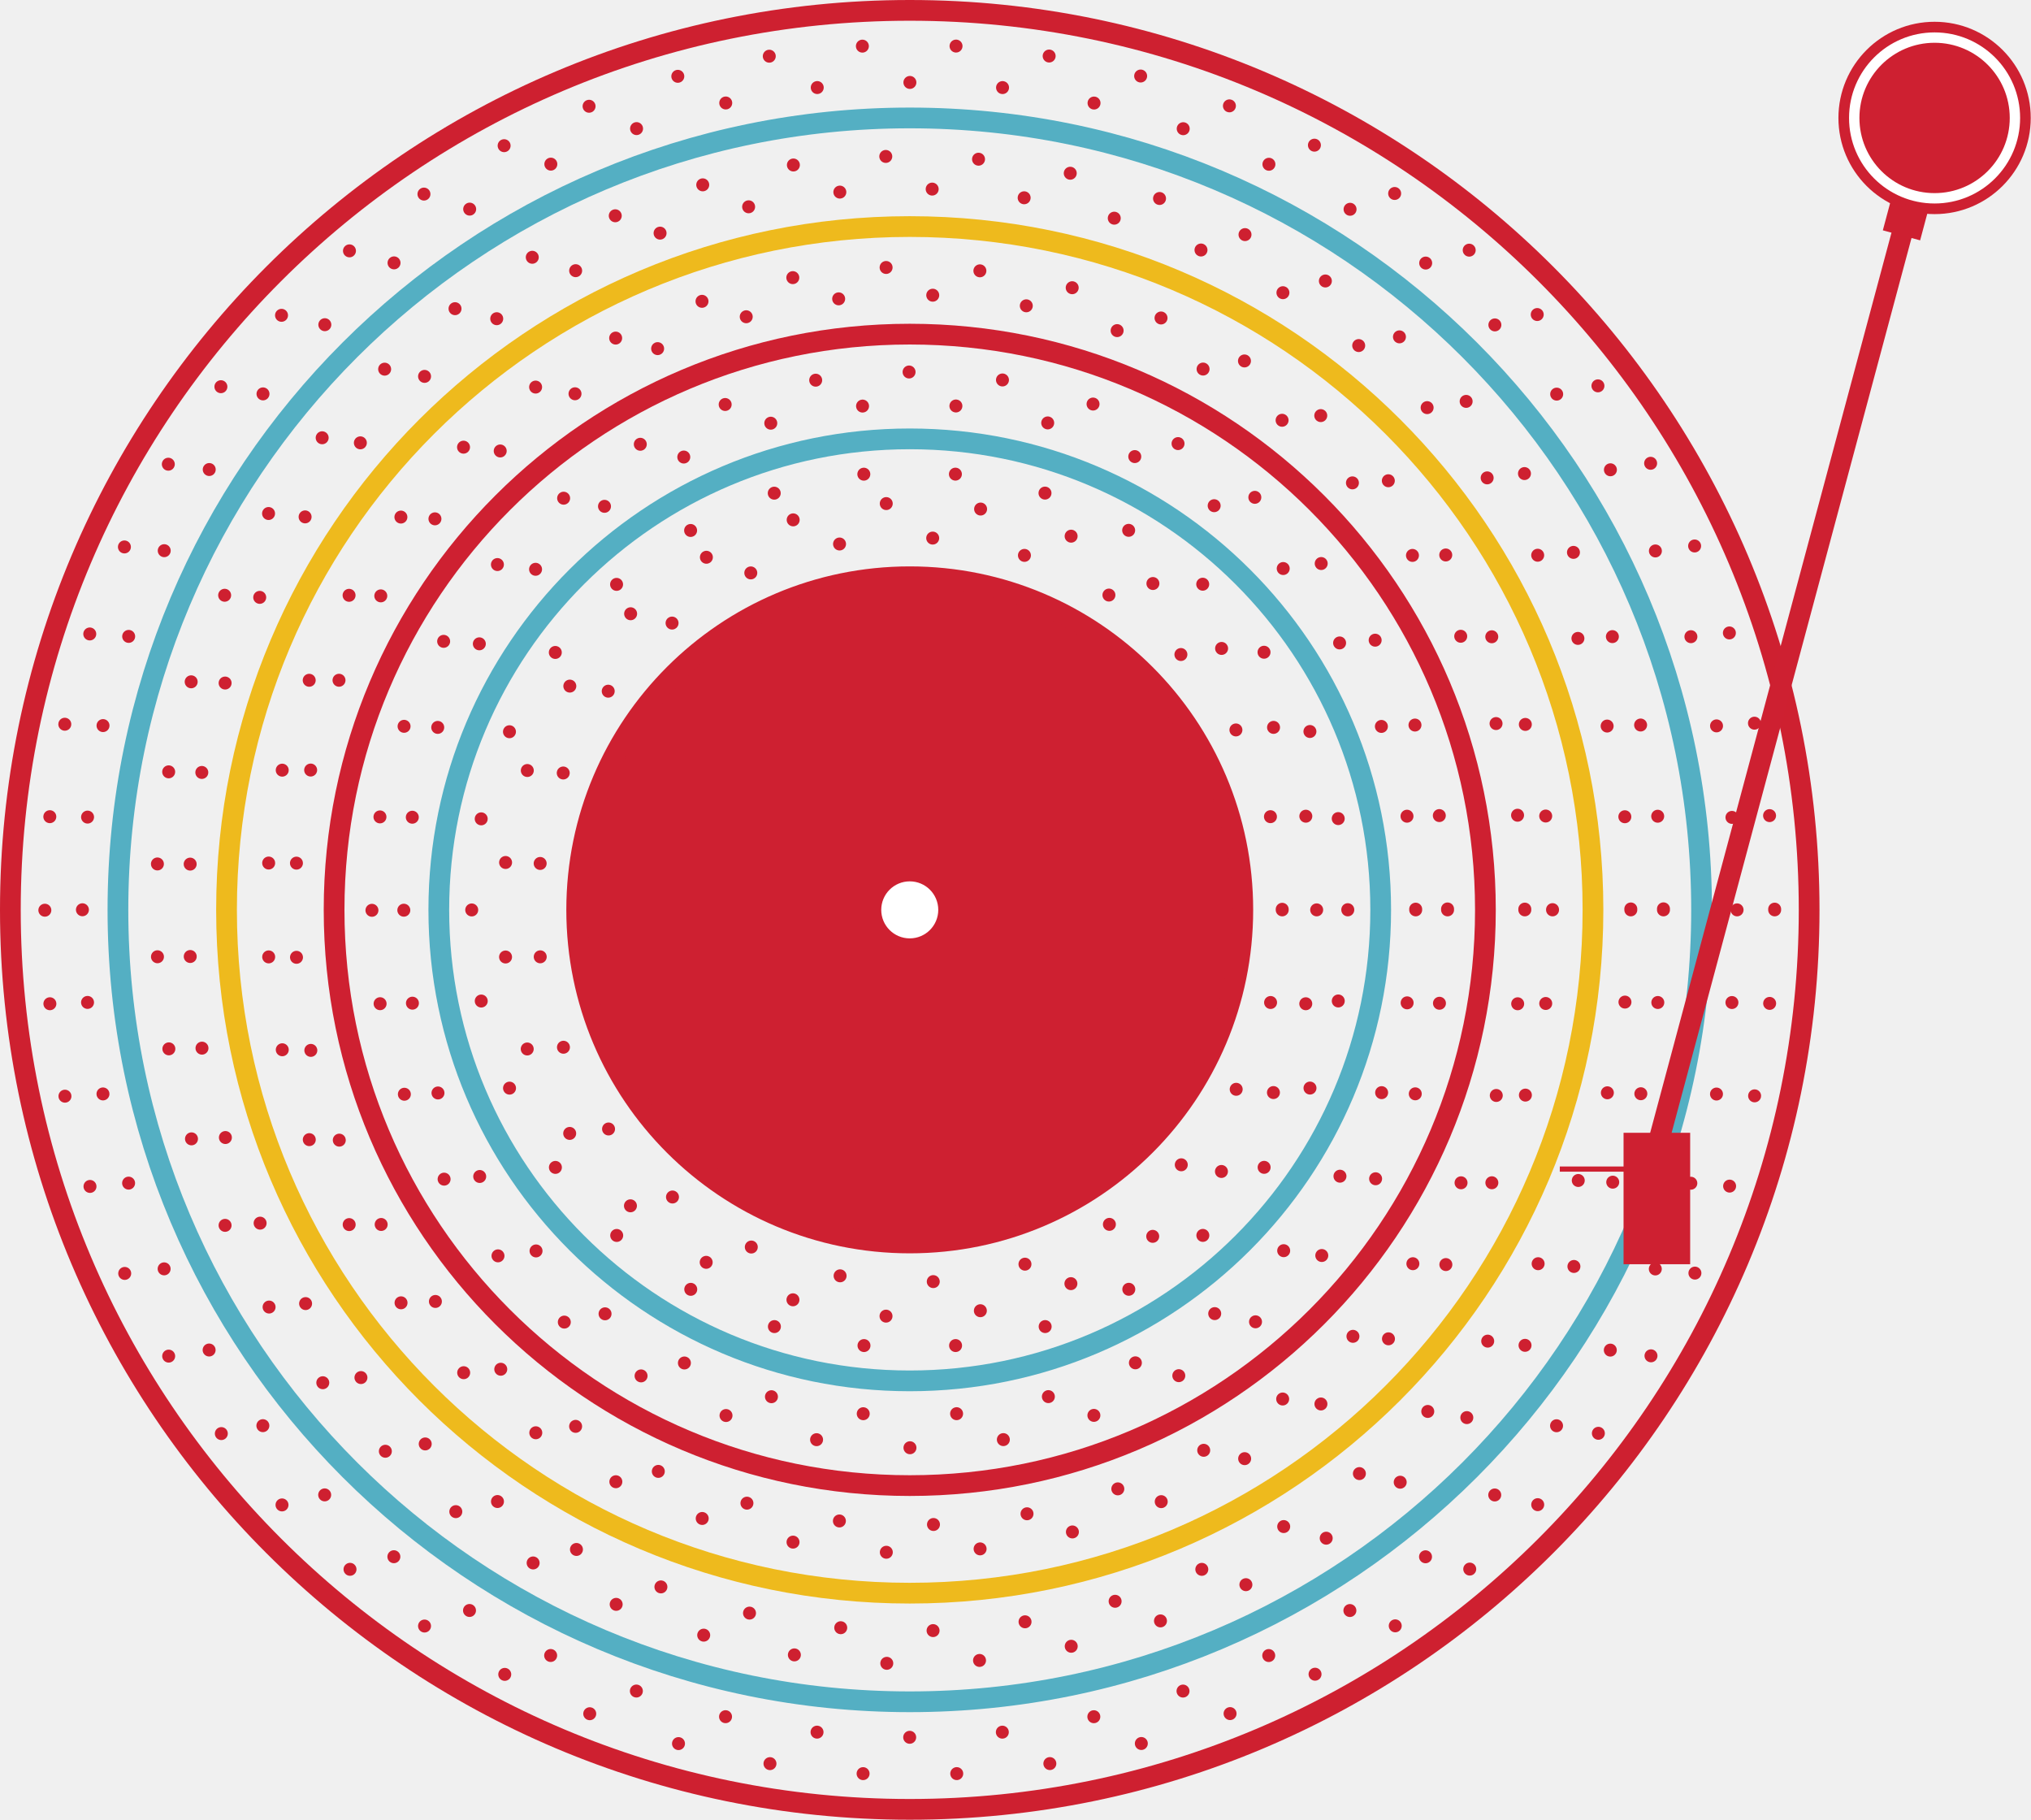
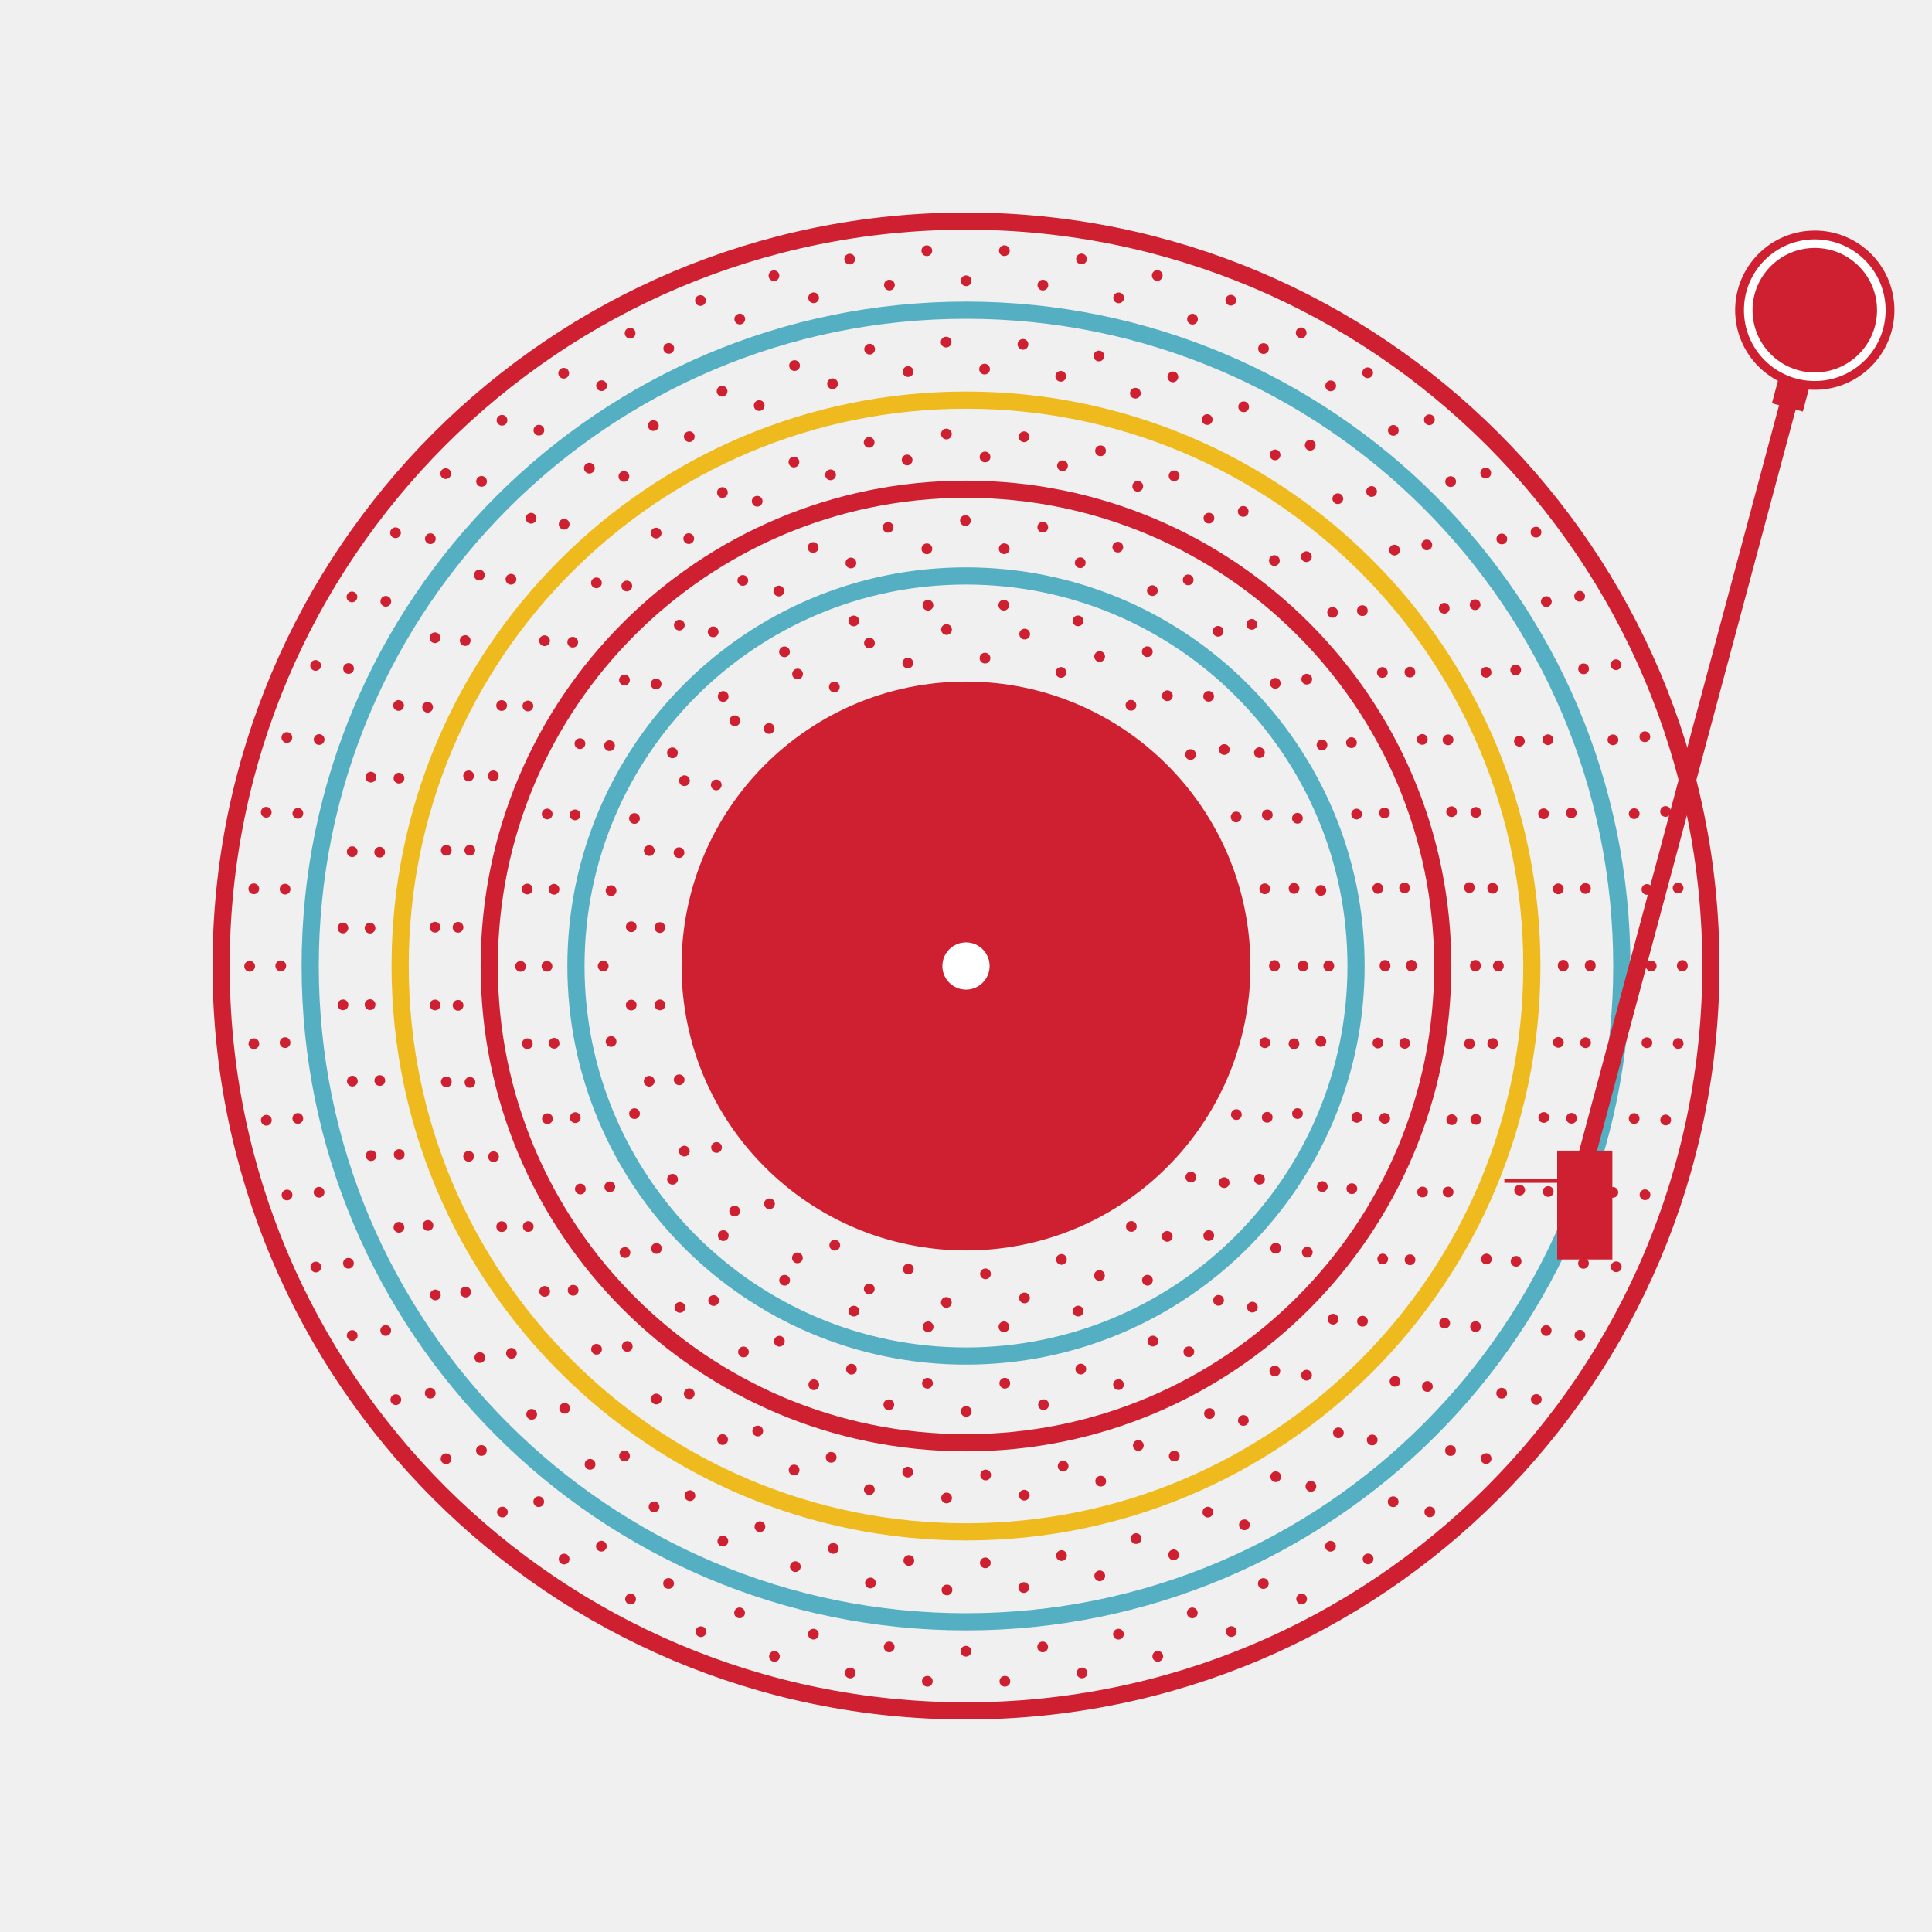
- <svg xmlns="http://www.w3.org/2000/svg" id="record-player" class="record-player" viewBox="0 0 783.6 702">
-   <style>.st0-recordplayer{fill:none;stroke:#ce2030;stroke-width:5;stroke-linecap:round;stroke-miterlimit:10;stroke-dasharray:0,12.05,0,12.05,0,12.05}.st1-recordplayer,.st2-recordplayer,.st3-recordplayer,.st4-recordplayer,.st5-recordplayer{fill:none;stroke:#ce2030;stroke-width:5;stroke-linecap:round;stroke-miterlimit:10;stroke-dasharray:0,11.94,0,11.94,0,11.94}.st2-recordplayer,.st3-recordplayer,.st4-recordplayer,.st5-recordplayer{stroke-dasharray:0,11.941,0,11.941,0,11.941}.st3-recordplayer,.st4-recordplayer,.st5-recordplayer{stroke-dasharray:0,11.89,0,11.89,0,11.89}.st4-recordplayer,.st5-recordplayer{stroke-dasharray:0,12.08,0,12.08,0,12.08}.st5-recordplayer{stroke-dasharray:0,12.121,0,12.121,0,12.121}.st1-recordplayer0,.st6-recordplayer,.st7-recordplayer,.st8-recordplayer,.st9-recordplayer{fill:none;stroke:#ce2030;stroke-width:5;stroke-linecap:round;stroke-miterlimit:10;stroke-dasharray:0,12.07,0,12.07,0,12.07}.st1-recordplayer0,.st7-recordplayer,.st8-recordplayer,.st9-recordplayer{stroke-dasharray:0,12.023,0,12.023,0,12.023}.st1-recordplayer0,.st8-recordplayer,.st9-recordplayer{stroke-dasharray:0,11.799,0,11.799,0,11.799}.st1-recordplayer0,.st9-recordplayer{stroke-dasharray:0,12.181,0,12.181,0,12.181}.st1-recordplayer0{stroke-dasharray:0,12.037,0,12.037,0,12.037}.st1-recordplayer1,.st1-recordplayer2{fill:none;stroke:#ce2030;stroke-width:8;stroke-miterlimit:10}.st1-recordplayer2{stroke:#54afc3}.st1-recordplayer3,.st1-recordplayer4,.st1-recordplayer5{fill:none;stroke:#eeba1d;stroke-width:8;stroke-miterlimit:10}.st1-recordplayer4,.st1-recordplayer5{stroke:#ce2031}.st1-recordplayer5{fill:#ce2031}.st1-recordplayer6,.st1-recordplayer7{fill:#fff;stroke:#fff;stroke-width:8;stroke-miterlimit:10}.st1-recordplayer7{fill:#ce2031;stroke-width:4}.st1-recordplayer8{fill:#ce2031}.st1-recordplayer9{fill:none;stroke:#ce2031;stroke-width:2;stroke-miterlimit:10}</style>
+ <svg xmlns="http://www.w3.org/2000/svg" id="record-player" class="record-player" viewBox="0 0 900 900">
+   <style>.st0-recordplayer{display:none}.st1-recordplayer{fill:none;stroke:#ce2030;stroke-width:5;stroke-linecap:round;stroke-miterlimit:10;stroke-dasharray:0,12.05,0,12.05,0,12.05}.st2-recordplayer,.st3-recordplayer,.st4-recordplayer,.st5-recordplayer,.st6-recordplayer{fill:none;stroke:#ce2030;stroke-width:5;stroke-linecap:round;stroke-miterlimit:10;stroke-dasharray:0,11.94,0,11.94,0,11.94}.st3-recordplayer,.st4-recordplayer,.st5-recordplayer,.st6-recordplayer{stroke-dasharray:0,11.941,0,11.941,0,11.941}.st4-recordplayer,.st5-recordplayer,.st6-recordplayer{stroke-dasharray:0,11.89,0,11.89,0,11.89}.st5-recordplayer,.st6-recordplayer{stroke-dasharray:0,12.08,0,12.08,0,12.08}.st6-recordplayer{stroke-dasharray:0,12.121,0,12.121,0,12.121}.st10-recordplayer,.st11-recordplayer,.st7-recordplayer,.st8-recordplayer,.st9-recordplayer{fill:none;stroke:#ce2030;stroke-width:5;stroke-linecap:round;stroke-miterlimit:10;stroke-dasharray:0,12.07,0,12.07,0,12.07}.st10-recordplayer,.st11-recordplayer,.st8-recordplayer,.st9-recordplayer{stroke-dasharray:0,12.023,0,12.023,0,12.023}.st10-recordplayer,.st11-recordplayer,.st9-recordplayer{stroke-dasharray:0,11.799,0,11.799,0,11.799}.st10-recordplayer,.st11-recordplayer{stroke-dasharray:0,12.181,0,12.181,0,12.181}.st11-recordplayer{stroke-dasharray:0,12.037,0,12.037,0,12.037}.st12-recordplayer,.st13-recordplayer{fill:none;stroke:#ce2030;stroke-width:8;stroke-miterlimit:10}.st13-recordplayer{stroke:#54afc3}.st14-recordplayer,.st15-recordplayer,.st16-recordplayer{fill:none;stroke:#eeba1d;stroke-width:8;stroke-miterlimit:10}.st15-recordplayer,.st16-recordplayer{stroke:#ce2031}.st16-recordplayer{fill:#ce2031}.st17-recordplayer,.st18-recordplayer{fill:#fff;stroke:#fff;stroke-width:8;stroke-miterlimit:10}.st18-recordplayer{fill:#ce2031;stroke-width:4}.st19-recordplayer{fill:#ce2031}.st2-recordplayer0-recordplayer{fill:none;stroke:#ce2031;stroke-width:2;stroke-miterlimit:10}</style>
  <g id="Record" class="record">
-     <g id="Dots" class="dots">
-       <circle class="st0-recordplayer" cx="351" cy="351" r="333.7" />
-       <circle class="st1-recordplayer" cx="351" cy="351" r="319.2" />
-       <circle class="st2-recordplayer" cx="351" cy="351" r="290.8" />
-       <circle class="st3-recordplayer" cx="351" cy="351" r="278.2" />
-       <circle class="st4-recordplayer" cx="351" cy="351" r="248" />
-       <circle class="st5-recordplayer" cx="351" cy="351" r="237.3" />
-       <circle class="st6-recordplayer" cx="351" cy="351" r="207.5" />
-       <circle class="st7-recordplayer" cx="351" cy="351" r="195.2" />
-       <circle class="st8-recordplayer" cx="351" cy="351" r="169" />
-       <circle class="st9-recordplayer" cx="351" cy="351" r="157" />
-       <circle class="st1-recordplayer0" cx="351" cy="351" r="143.7" />
+     <g id="Dots">
+       <circle class="st1-recordplayer" cx="450" cy="450" r="333.7" />
+       <circle class="st2-recordplayer" cx="450" cy="450" r="319.2" />
+       <circle class="st3-recordplayer" cx="450" cy="450" r="290.8" />
+       <circle class="st4-recordplayer" cx="450" cy="450" r="278.2" />
+       <circle class="st5-recordplayer" cx="450" cy="450" r="248" />
+       <circle class="st6-recordplayer" cx="450" cy="450" r="237.3" />
+       <circle class="st7-recordplayer" cx="450" cy="450" r="207.5" />
+       <circle class="st8-recordplayer" cx="450" cy="450" r="195.2" />
+       <circle class="st9-recordplayer" cx="450" cy="450" r="169" />
+       <circle class="st10-recordplayer" cx="450" cy="450" r="157" />
+       <circle class="st11-recordplayer" cx="450" cy="450" r="143.7" />
    </g>
    <g id="Circles" class="circles">
-       <circle class="st1-recordplayer1" cx="351" cy="351" r="347" />
-       <circle class="st1-recordplayer2" cx="351" cy="351" r="305.5" />
-       <circle class="st1-recordplayer3" cx="351" cy="351" r="263.6" />
-       <circle class="st1-recordplayer4" cx="351" cy="351" r="222.1" />
-       <circle class="st1-recordplayer2" cx="351" cy="351" r="181.7" />
-       <circle class="st1-recordplayer5" cx="351" cy="351" r="128.5" />
-       <circle class="st1-recordplayer6" cx="351" cy="351" r="7" />
+       <circle class="st12-recordplayer" cx="450" cy="450" r="347" />
+       <circle class="st13-recordplayer" cx="450" cy="450" r="305.5" />
+       <circle class="st14-recordplayer" cx="450" cy="450" r="263.6" />
+       <circle class="st15-recordplayer" cx="450" cy="450" r="222.1" />
+       <circle class="st13-recordplayer" cx="450" cy="450" r="181.7" />
+       <circle class="st16-recordplayer" cx="450" cy="450" r="128.5" />
+       <circle class="st17-recordplayer" cx="450" cy="450" r="7" />
    </g>
  </g>
  <g id="Arm" class="arm">
-     <circle class="st1-recordplayer5" cx="746.4" cy="45.5" r="33.1" />
-     <circle class="st1-recordplayer7" cx="746.4" cy="45.5" r="31" />
-     <path class="st1-recordplayer4" d="M737.2 77.5l-99.8 372.2" />
-     <path transform="rotate(14.999 735.193 85.118)" class="st1-recordplayer8" d="M727.7 79.2h14.9V91h-14.9z" />
+     <circle class="st16-recordplayer" cx="845.4" cy="144.5" r="33.1" />
+     <circle class="st18-recordplayer" cx="845.4" cy="144.5" r="31" />
+     <path class="st15-recordplayer" d="M836.2 176.5l-99.8 372.2" />
+     <path transform="rotate(14.999 834.2 184.126)" class="st19-recordplayer" d="M826.7 178.2h14.9V190h-14.9z" />
    <g id="Layer_5">
-       <path class="st1-recordplayer5" d="M630.4 441h17.7v42.7h-17.7z" />
-       <path class="st1-recordplayer9" d="M627.6 451h-25.8" />
+       <path class="st16-recordplayer" d="M729.4 540h17.7v42.7h-17.7z" />
+       <path class="st2-recordplayer0-recordplayer" d="M726.6 550h-25.8" />
    </g>
  </g>
</svg>
